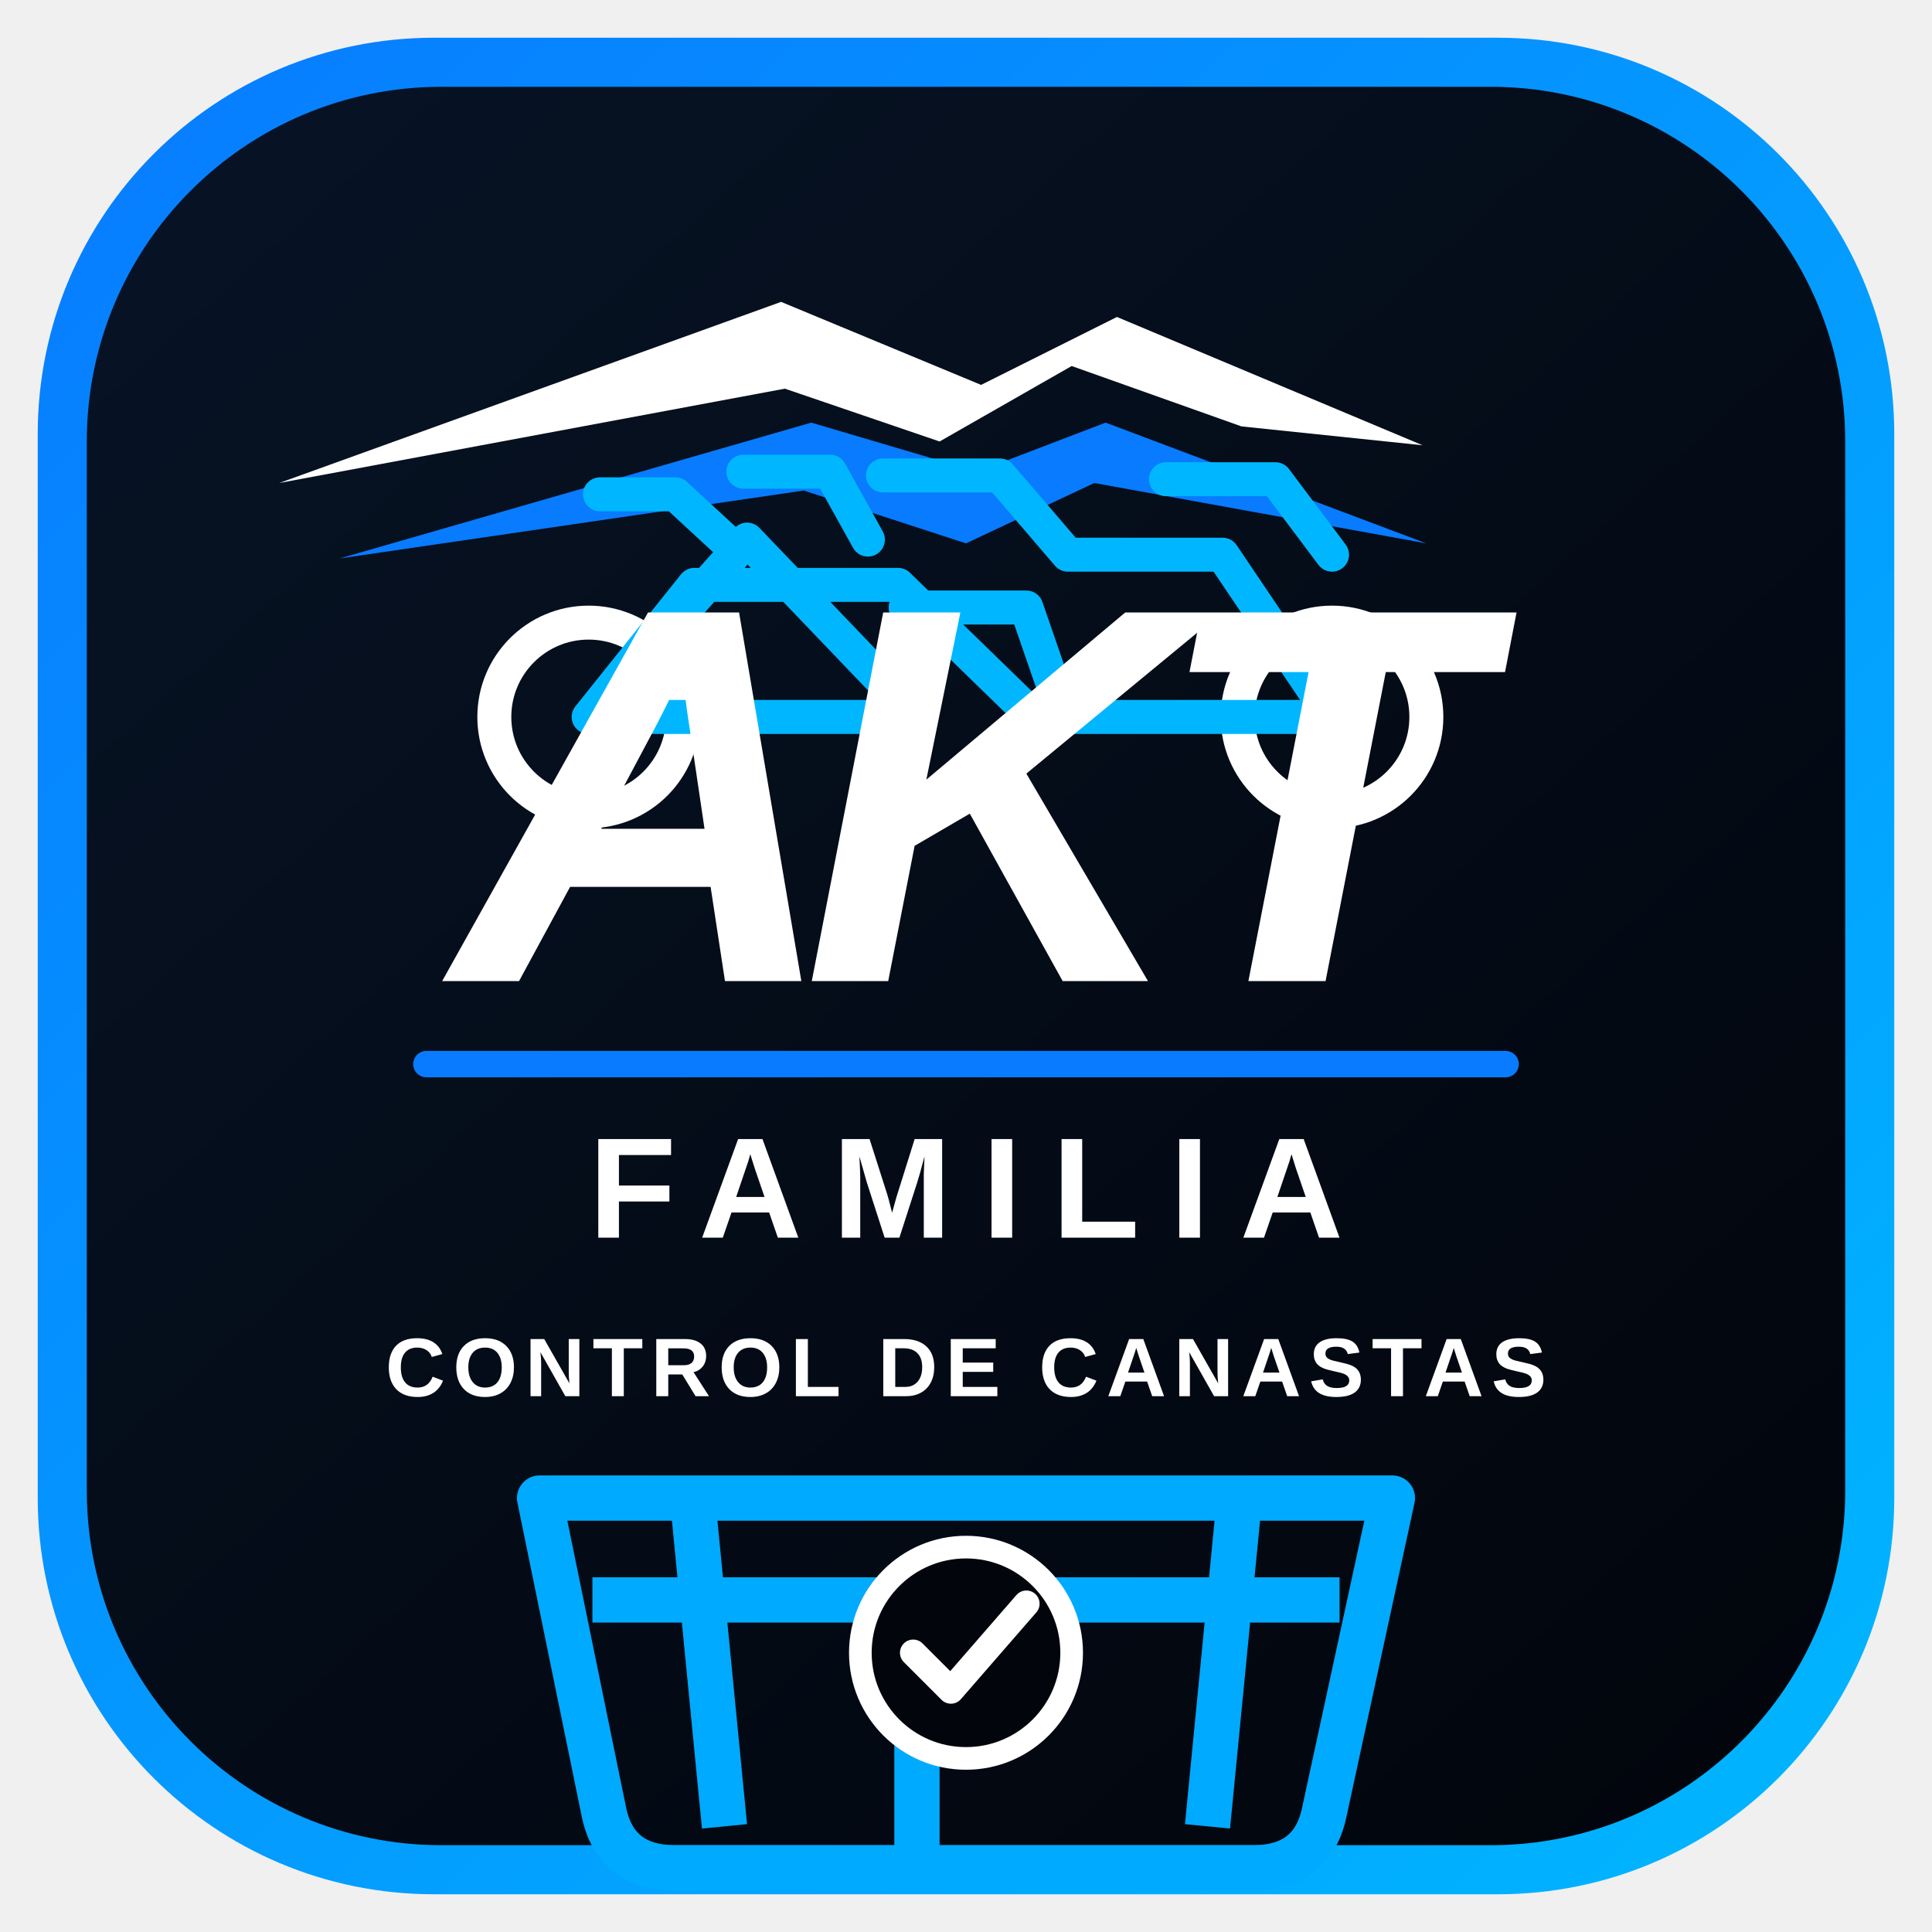
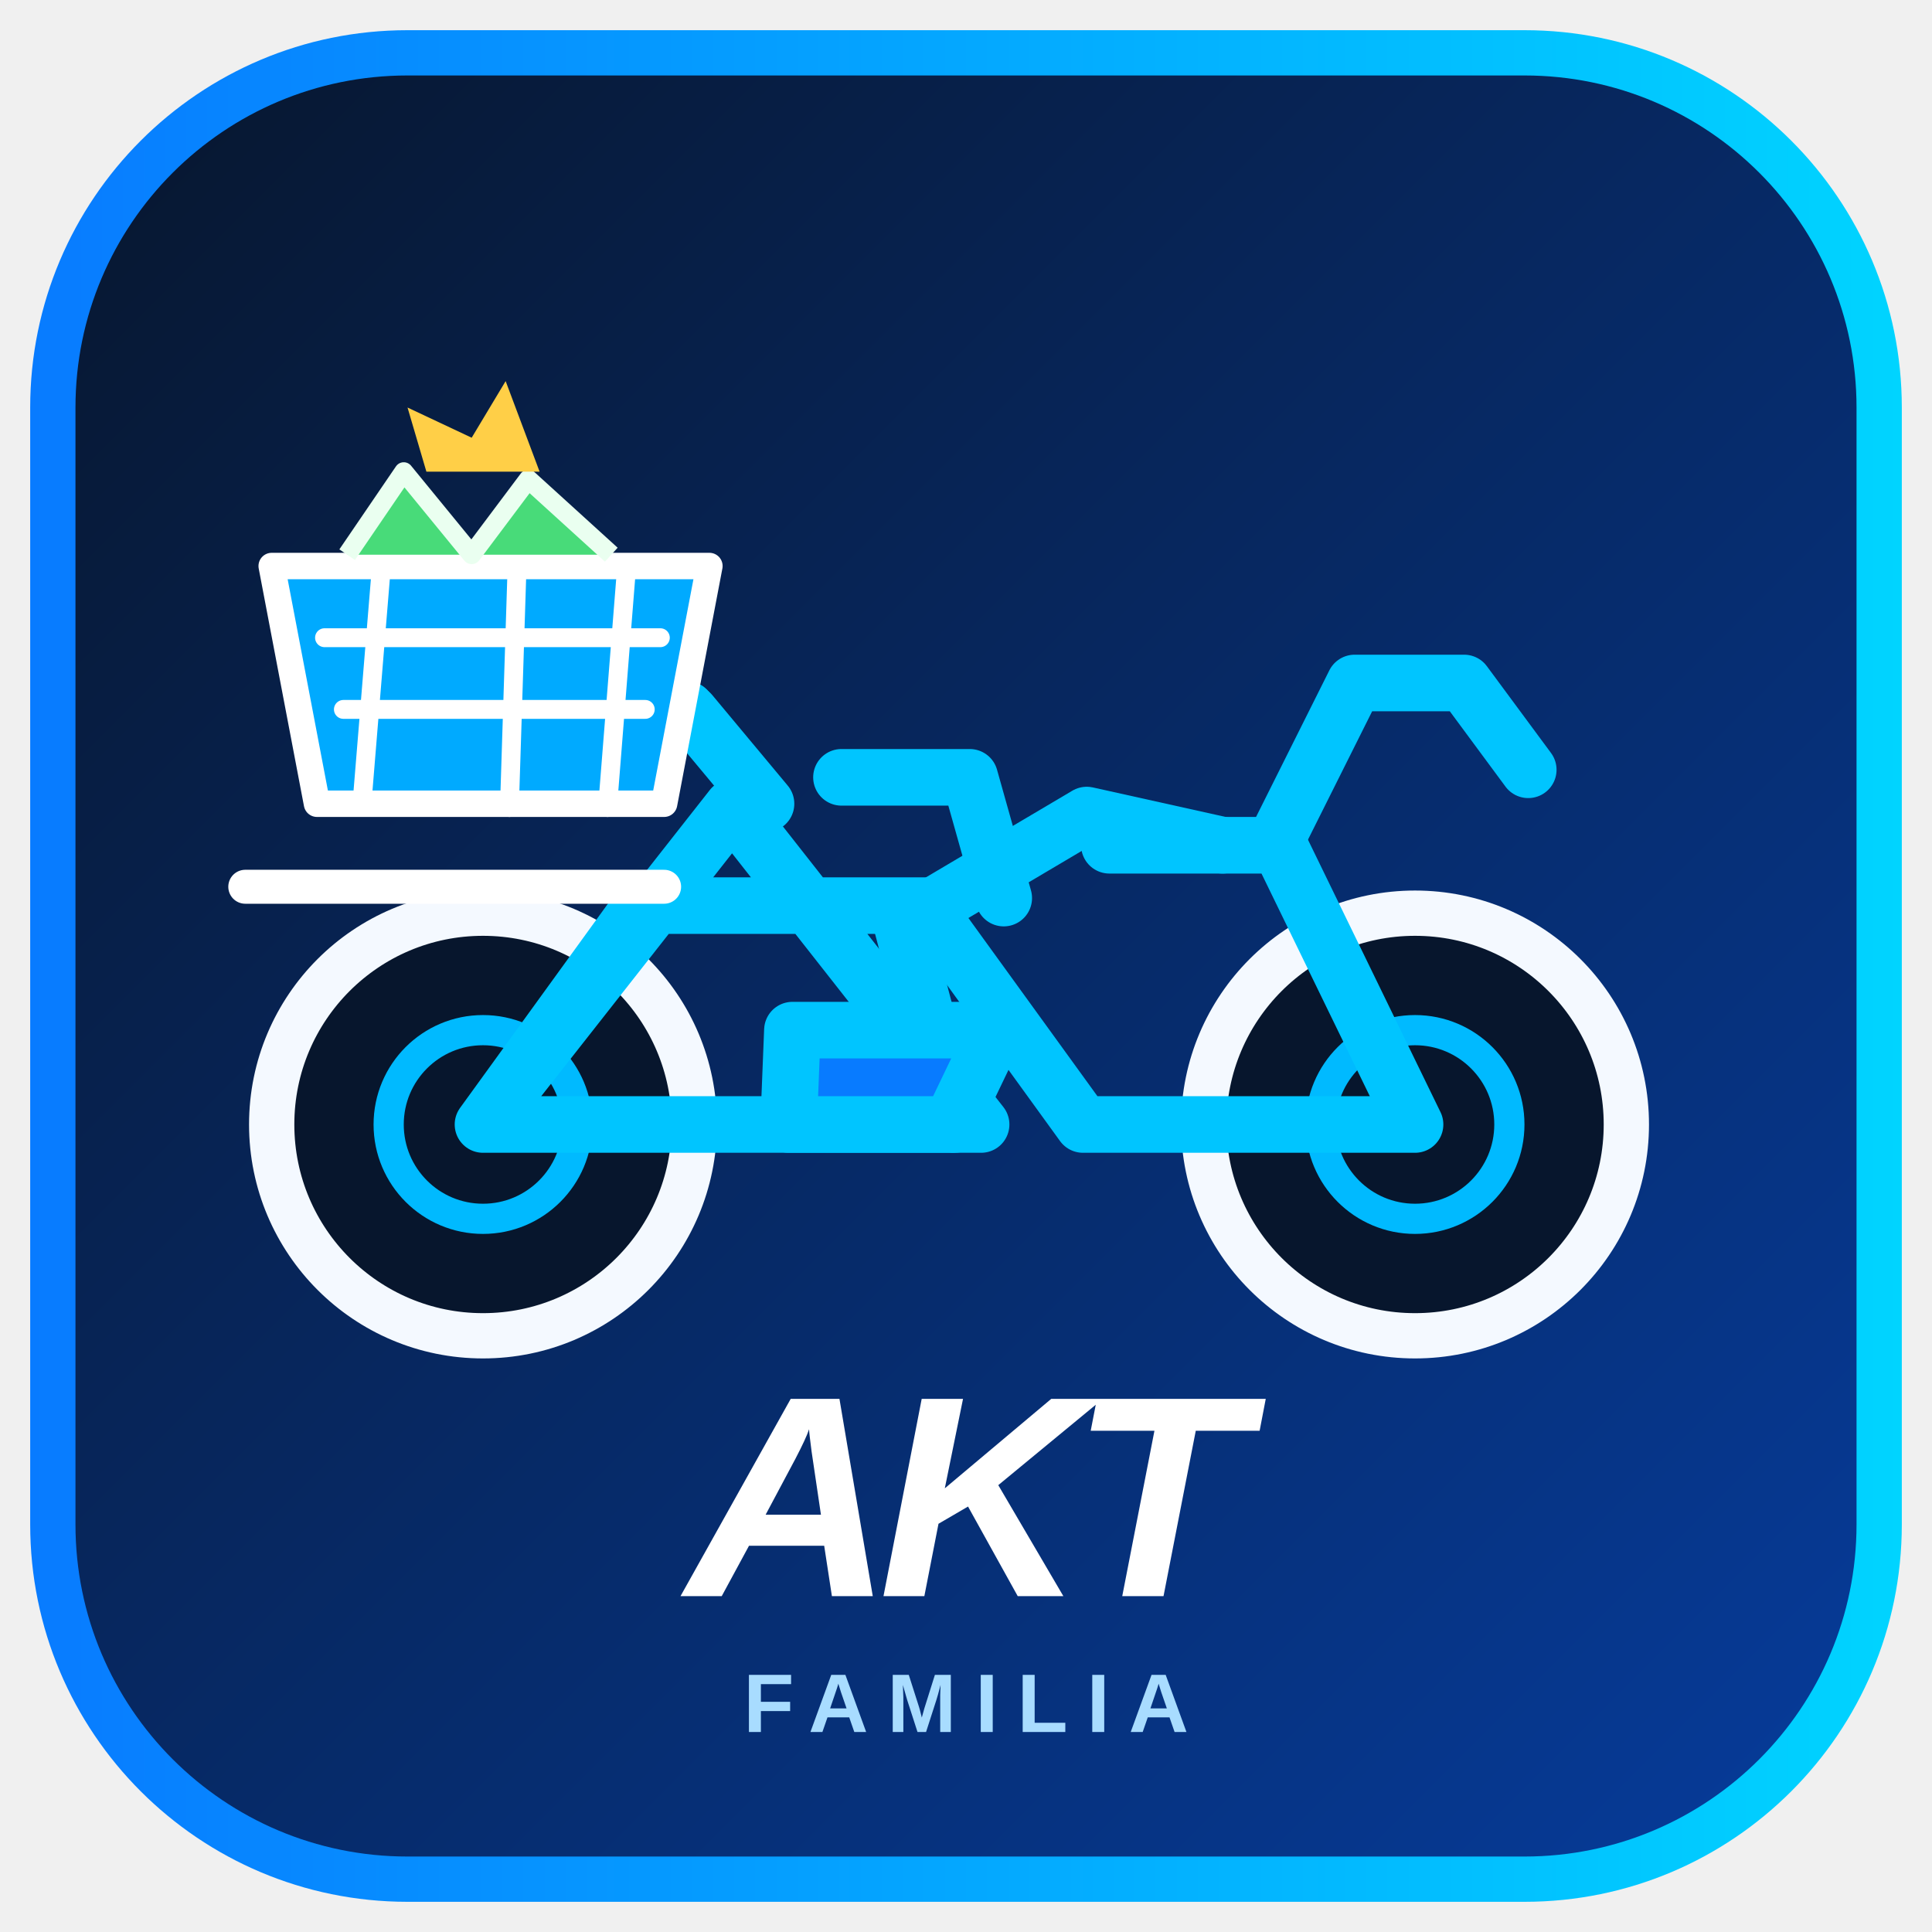
- <svg xmlns="http://www.w3.org/2000/svg" viewBox="0 0 512 512">
+ <svg xmlns="http://www.w3.org/2000/svg" viewBox="0 0 512 512" role="img" aria-labelledby="t">
  <defs>
-     <linearGradient id="edge" x1="0" y1="0" x2="1" y2="1">
+     <linearGradient id="b" x1="0" y1="0" x2="1" y2="1">
+       <stop stop-color="#07162d" />
+       <stop offset="1" stop-color="#063c9c" />
+     </linearGradient>
+     <linearGradient id="e">
      <stop stop-color="#087bff" />
-       <stop offset="1" stop-color="#00b7ff" />
-     </linearGradient>
-     <linearGradient id="bg" x1="0" y1="0" x2="0.9" y2="1">
-       <stop stop-color="#071426" />
-       <stop offset="1" stop-color="#02050c" />
+       <stop offset="1" stop-color="#00d4ff" />
    </linearGradient>
  </defs>
-   <rect x="10" y="10" width="492" height="492" rx="105" fill="url(#edge)" />
-   <rect x="23" y="23" width="466" height="466" rx="94" fill="url(#bg)" />
-   <path d="M74 128L207 80l53 22 36-18 81 34-48-5-45-16-35 20-41-14z" fill="#fff" />
-   <path d="M90 148l125-36 44 13 34-13 85 32-88-16-34 16-43-14z" fill="#087bff" />
-   <g fill="none" stroke="#00b7ff" stroke-width="9" stroke-linecap="round" stroke-linejoin="round">
-     <circle cx="156" cy="190" r="25" stroke="#fff" />
-     <circle cx="353" cy="190" r="25" stroke="#fff" />
-     <path d="M156 190l42-47 45 47h-87l28-35h54l36 35h79l-29-43h-41l-18-21h-31M230 143l-10-18h-23M282 190l-10-29h-32M309 127h29l15 20M192 143l-13-12h-20" />
+   <rect x="8" y="8" width="496" height="496" rx="100" fill="url(#e)" />
+   <rect x="20" y="20" width="472" height="472" rx="88" fill="url(#b)" />
+   <circle cx="128" cy="298" r="56" fill="#07162d" stroke="#f4f9ff" stroke-width="12" />
+   <circle cx="128" cy="298" r="25" fill="none" stroke="#00baff" stroke-width="8" />
+   <circle cx="375" cy="298" r="56" fill="#07162d" stroke="#f4f9ff" stroke-width="12" />
+   <circle cx="375" cy="298" r="25" fill="none" stroke="#00baff" stroke-width="8" />
+   <g stroke="#00c5ff" stroke-width="15" stroke-linecap="round" stroke-linejoin="round" fill="none">
+     <path d="M128 298l66-84 66 84H128l42-58h75l42 58h88l-36-74h-45" />
+     <path d="M253 298l-14-53 49-29 36 8" />
+     <path d="M338 223l21-42h29l17 23" />
+     <path d="M203 213l-20-24h-30" />
+     <path d="M182 188h-27v-18" />
+     <path d="M266 238l-9-32h-34" />
+     <path d="M210 273h54l-12 25h-43z" fill="#087bff" />
  </g>
-   <text x="256" y="260" text-anchor="middle" fill="#fff" font-family="Arial,sans-serif" font-size="142" font-style="italic" font-weight="900" letter-spacing="-10">AKT</text>
-   <path d="M113 282h286" stroke="#087bff" stroke-width="7" stroke-linecap="round" />
-   <text x="256" y="328" text-anchor="middle" fill="#fff" font-family="Arial,sans-serif" font-size="38" font-weight="900" letter-spacing="8">FAMILIA</text>
-   <text x="256" y="370" text-anchor="middle" fill="#fff" font-family="Arial,sans-serif" font-size="22" font-weight="800" letter-spacing="2">CONTROL DE CANASTAS</text>
-   <g transform="translate(128 389)" fill="none" stroke="#00aaff" stroke-width="12" stroke-linejoin="round">
-     <path d="M15 8h226l-18 83q-3 15-19 15H51q-16 0-19-15z" />
-     <path d="M29 35h198M56 13l8 82M200 13l-8 82M115 36v67" />
-   </g>
-   <circle cx="256" cy="438" r="28" fill="#02050c" stroke="#fff" stroke-width="6" />
-   <path d="M242 438l10 10 20-23" fill="none" stroke="#fff" stroke-width="7" stroke-linecap="round" stroke-linejoin="round" />
+   <path d="M72 150h116l-12 63H84z" fill="#00aaff" stroke="#fff" stroke-width="7" stroke-linejoin="round" />
+   <path d="M86 169h89M91 188h80M101 151l-5 61M137 151l-2 63M166 151l-5 63" stroke="#fff" stroke-width="5" stroke-linecap="round" />
+   <path d="M92 147l15-22 18 22 15-20 22 20" fill="#48db79" stroke="#eafff0" stroke-width="5" stroke-linejoin="round" />
+   <path d="M113 125l-5-17 17 8 9-15 9 24" fill="#ffcf47" />
+   <path d="M65 235h111" stroke="#fff" stroke-width="9" stroke-linecap="round" />
+   <text x="256" y="423" text-anchor="middle" fill="#fff" font-family="Arial,sans-serif" font-size="76" font-style="italic" font-weight="900" letter-spacing="-4">AKT</text>
+   <text x="256" y="459" text-anchor="middle" fill="#a8dcff" font-family="Arial,sans-serif" font-size="22" font-weight="800" letter-spacing="5">FAMILIA</text>
</svg>
